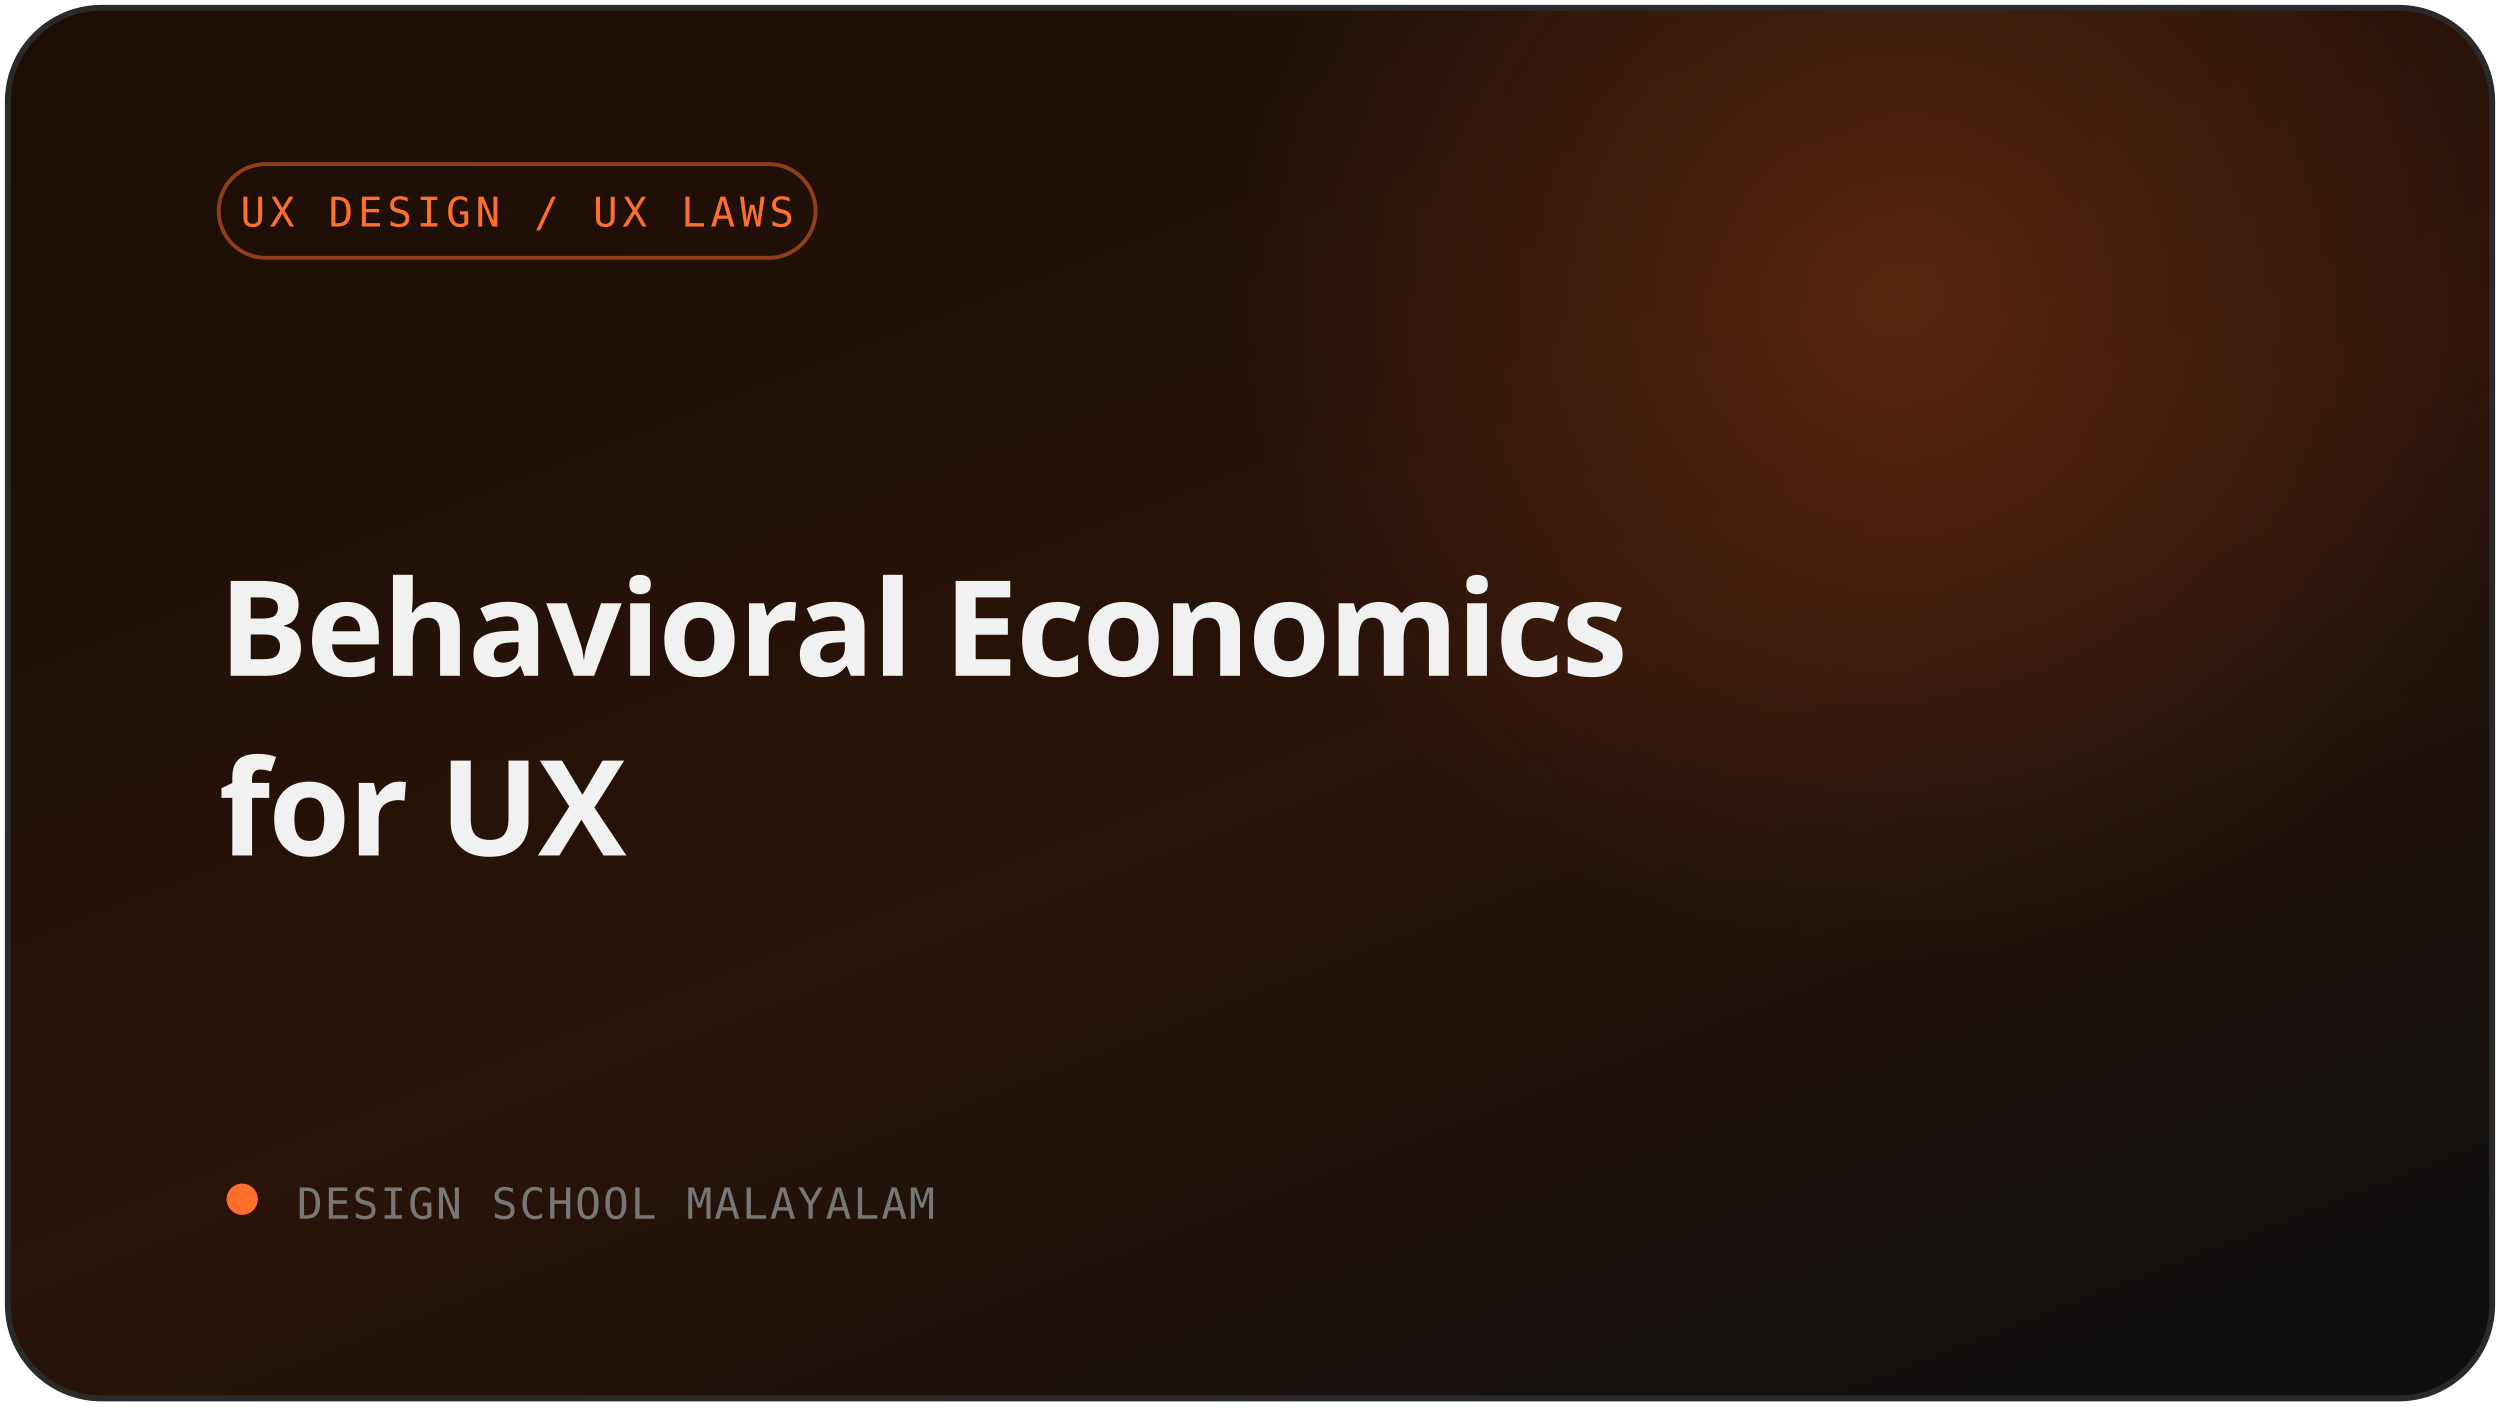
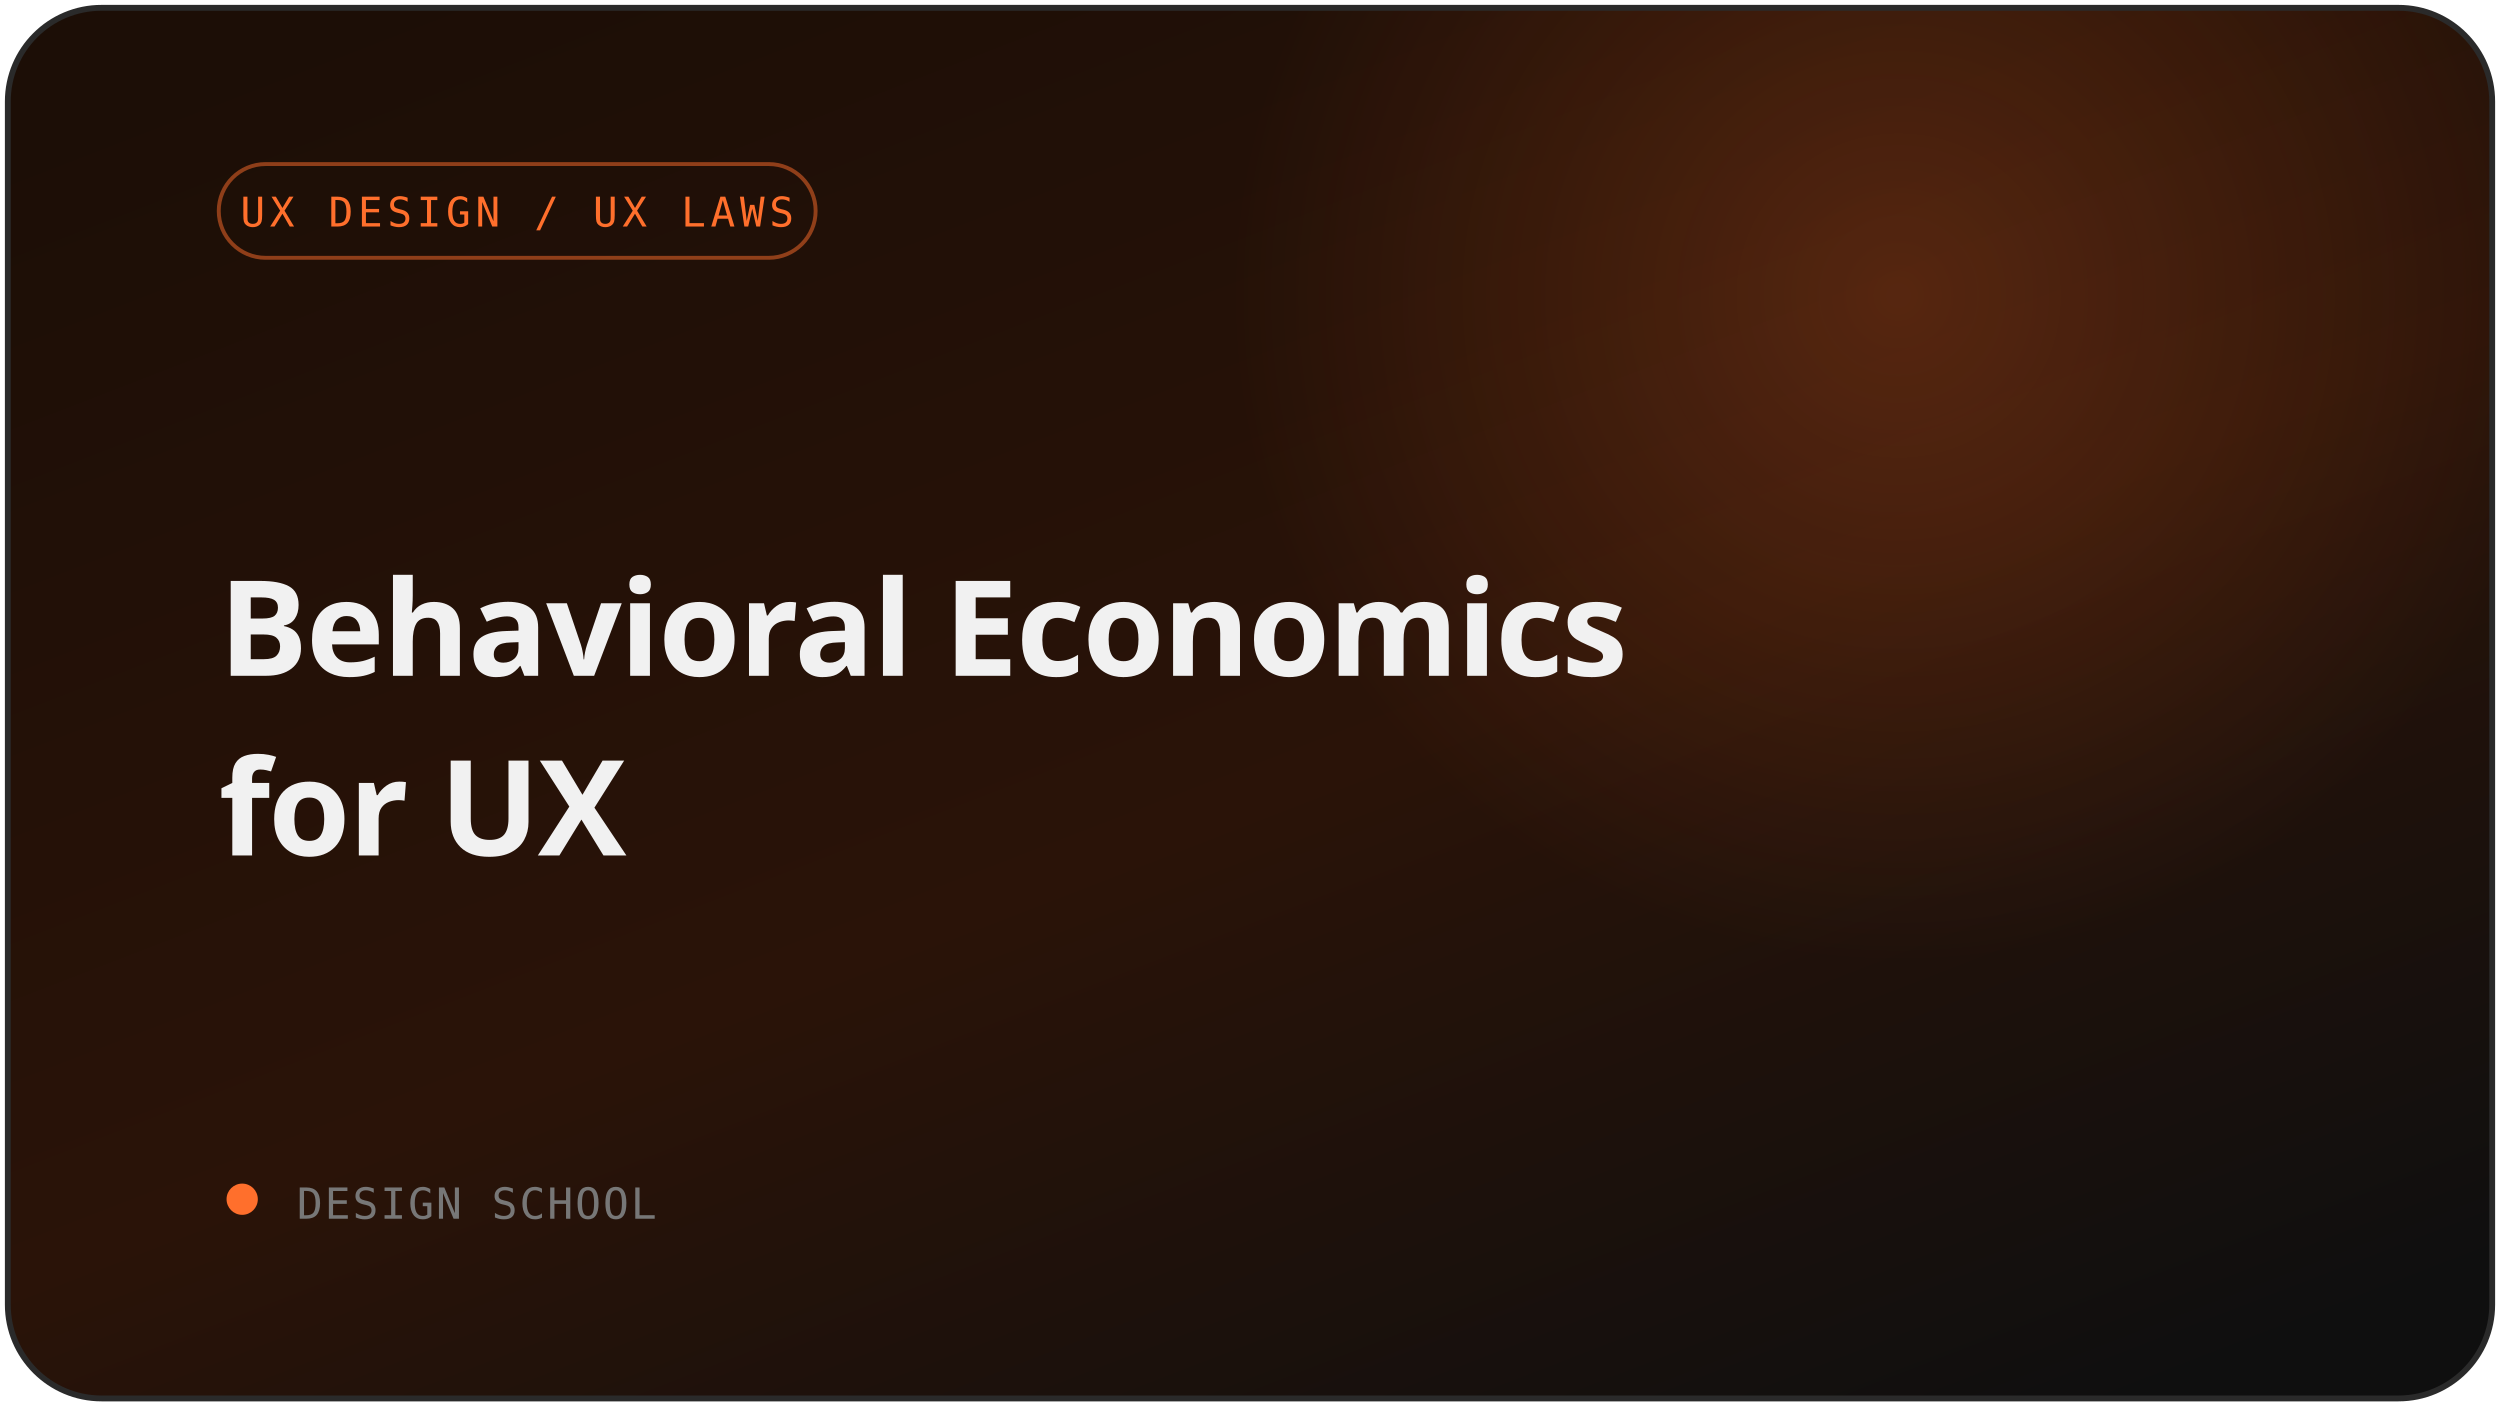
<svg xmlns="http://www.w3.org/2000/svg" viewBox="0 0 640 360" width="100%" height="100%">
  <defs>
    <linearGradient id="banner-bg" x1="15%" y1="0%" x2="85%" y2="100%">
      <stop offset="0%" stop-color="#1c0e06" />
      <stop offset="55%" stop-color="#2a1308" />
      <stop offset="100%" stop-color="#0f0f0f" />
    </linearGradient>
    <radialGradient id="banner-glow" cx="50%" cy="50%" r="50%">
      <stop offset="0%" stop-color="#FF6F2C" stop-opacity="0.22" />
      <stop offset="100%" stop-color="#FF6F2C" stop-opacity="0" />
    </radialGradient>
    <clipPath id="card-clip">
      <rect x="2" y="2" width="636" height="356" rx="24" />
    </clipPath>
  </defs>
  <g clip-path="url(#card-clip)">
    <rect width="640" height="360" fill="url(#banner-bg)" />
    <circle cx="486" cy="76" r="170" fill="url(#banner-glow)" />
    <rect x="56" y="42" width="152.8" height="24" rx="12" fill="none" stroke="#FF6F2C" stroke-opacity="0.5" stroke-width="1" />
    <text x="132.4" y="58" fill="#FF6F2C" font-family="'DM Mono', monospace" font-size="10.5" font-weight="500" letter-spacing="1.2px" text-anchor="middle">UX DESIGN / UX LAWS</text>
    <text x="56" y="173" fill="#f1f1f1" font-family="'Google Sans Display', 'Google Sans', sans-serif" font-size="34" font-weight="700" letter-spacing="-0.5px">Behavioral Economics</text>
    <text x="56" y="219" fill="#f1f1f1" font-family="'Google Sans Display', 'Google Sans', sans-serif" font-size="34" font-weight="700" letter-spacing="-0.5px">for UX</text>
    <g transform="translate(56, 312)">
      <circle cx="6" cy="-5" r="4" fill="#FF6F2C" />
-       <text x="20" y="0" fill="#777777" font-family="'DM Mono', monospace" font-size="11" font-weight="500" letter-spacing="0.5px">DESIGN SCHOOL MALAYALAM</text>
+       <text x="20" y="0" fill="#777777" font-family="'DM Mono', monospace" font-size="11" font-weight="500" letter-spacing="0.5px">DESIGN SCHOOL</text>
    </g>
  </g>
  <rect x="2" y="2" width="636" height="356" rx="24" fill="none" stroke="#2a2a2a" stroke-width="1.5" />
</svg>
